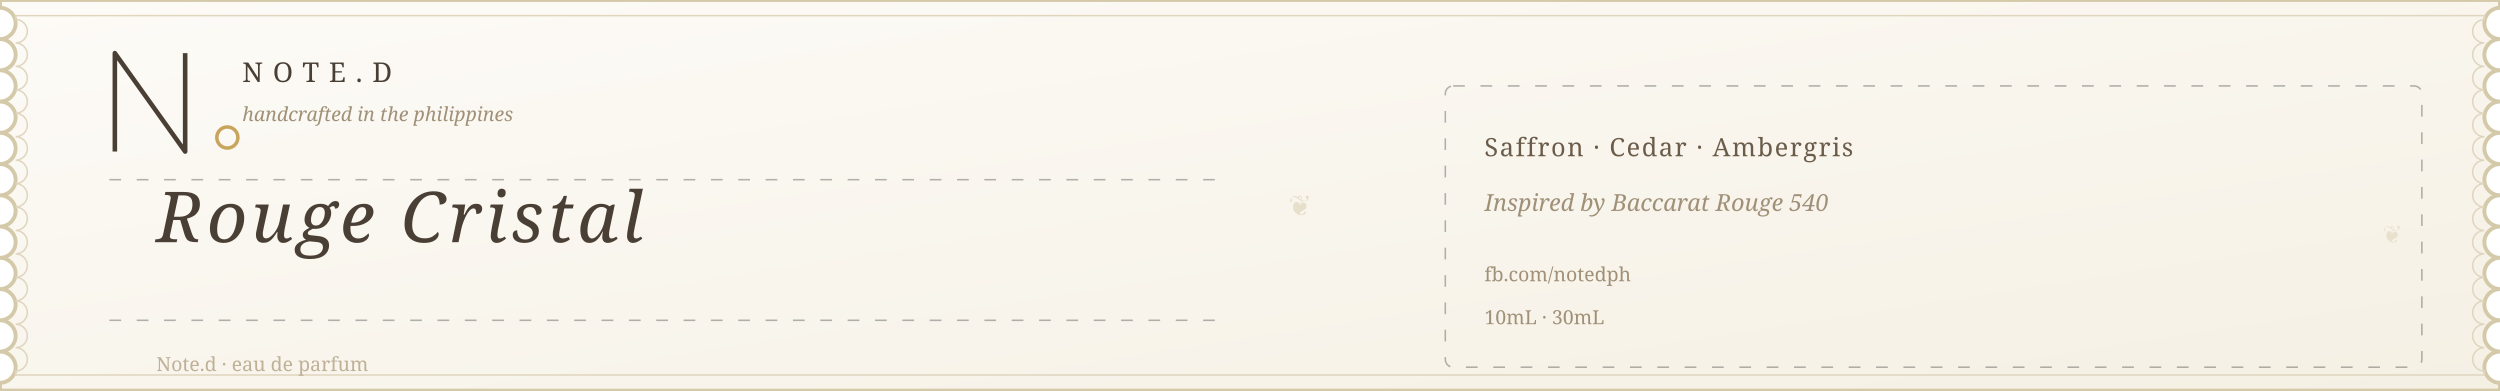
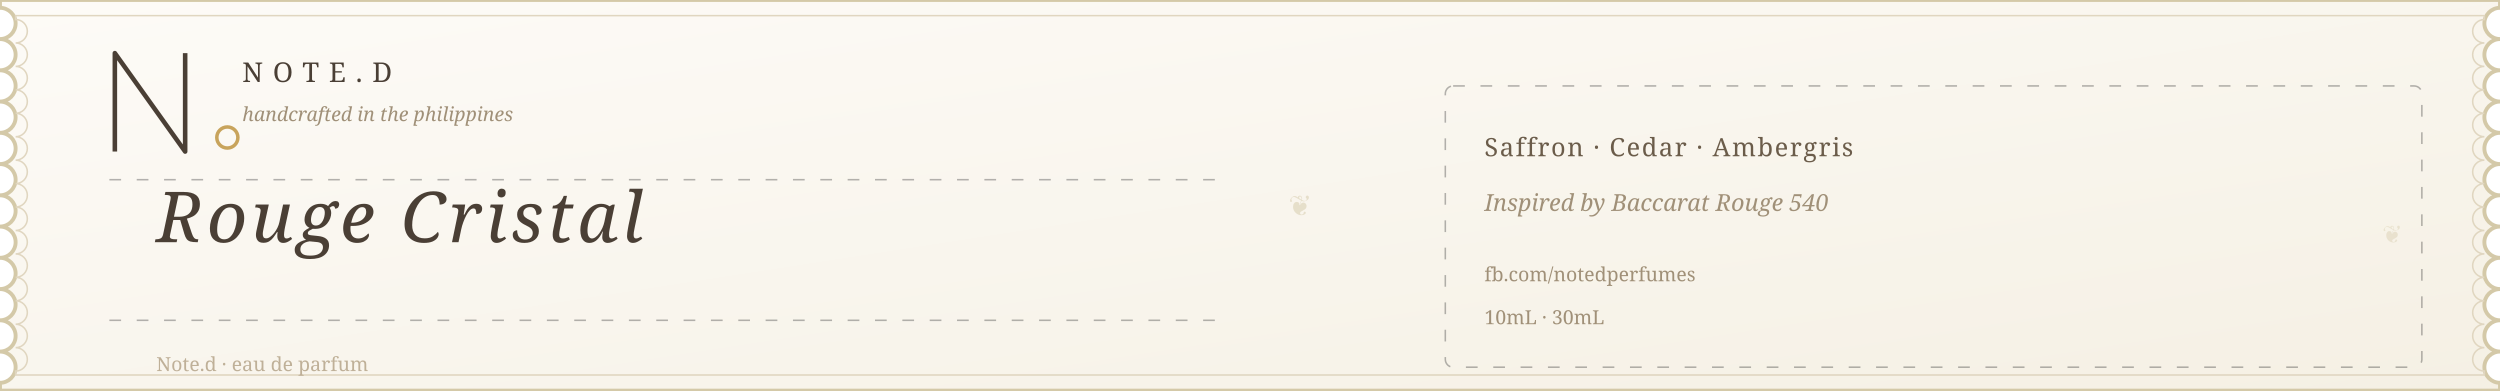
<svg xmlns="http://www.w3.org/2000/svg" viewBox="0 0 640 100" fill="none">
  <defs>
    <linearGradient id="bg" x1="0" y1="0" x2="1" y2="1">
      <stop offset="0%" stop-color="#fdfbf7" />
      <stop offset="100%" stop-color="#f5f0e4" />
    </linearGradient>
  </defs>
  <path d="M 0,0 L 640,0 L 640,2.0 a 4,4 0 0,0 0,8 a 4,4 0 0,0 0,8 a 4,4 0 0,0 0,8 a 4,4 0 0,0 0,8 a 4,4 0 0,0 0,8 a 4,4 0 0,0 0,8 a 4,4 0 0,0 0,8 a 4,4 0 0,0 0,8 a 4,4 0 0,0 0,8 a 4,4 0 0,0 0,8 a 4,4 0 0,0 0,8 a 4,4 0 0,0 0,8 L 640,100 L 0,100 L 0,98.0 a 4,4 0 0,0 0,-8 a 4,4 0 0,0 0,-8 a 4,4 0 0,0 0,-8 a 4,4 0 0,0 0,-8 a 4,4 0 0,0 0,-8 a 4,4 0 0,0 0,-8 a 4,4 0 0,0 0,-8 a 4,4 0 0,0 0,-8 a 4,4 0 0,0 0,-8 a 4,4 0 0,0 0,-8 a 4,4 0 0,0 0,-8 a 4,4 0 0,0 0,-8 L 0,0 Z" fill="url(#bg)" stroke="#d4c9a8" stroke-width="1" />
  <path d="M 4,4 L 636,4 L 636,5.0 a 3,3 0 0,0 0,6 a 3,3 0 0,0 0,6 a 3,3 0 0,0 0,6 a 3,3 0 0,0 0,6 a 3,3 0 0,0 0,6 a 3,3 0 0,0 0,6 a 3,3 0 0,0 0,6 a 3,3 0 0,0 0,6 a 3,3 0 0,0 0,6 a 3,3 0 0,0 0,6 a 3,3 0 0,0 0,6 a 3,3 0 0,0 0,6 a 3,3 0 0,0 0,6 a 3,3 0 0,0 0,6 a 3,3 0 0,0 0,6 L 636,96 L 4,96 L 4,95.0 a 3,3 0 0,0 0,-6 a 3,3 0 0,0 0,-6 a 3,3 0 0,0 0,-6 a 3,3 0 0,0 0,-6 a 3,3 0 0,0 0,-6 a 3,3 0 0,0 0,-6 a 3,3 0 0,0 0,-6 a 3,3 0 0,0 0,-6 a 3,3 0 0,0 0,-6 a 3,3 0 0,0 0,-6 a 3,3 0 0,0 0,-6 a 3,3 0 0,0 0,-6 a 3,3 0 0,0 0,-6 a 3,3 0 0,0 0,-6 a 3,3 0 0,0 0,-6 L 4,4 Z" fill="none" stroke="#e0d6c0" stroke-width="0.4" />
  <g transform="translate(24,10) scale(0.9)">
    <path d="M6 32 L6 4 L26 32 L26 4" stroke="#4a3f35" stroke-width="1.3" stroke-linejoin="round" fill="none" />
    <circle cx="38" cy="28" r="3" stroke="#c8a45c" stroke-width="1" fill="none" />
  </g>
  <text x="62" y="21" font-family="Georgia,serif" font-size="7" fill="#4a3f35" letter-spacing="2.5">NOTE.D</text>
  <text x="62" y="31" font-family="Georgia,serif" font-size="5" fill="#a09078" font-style="italic">handcrafted in the philippines</text>
  <text x="40" y="62" font-family="Georgia,serif" font-size="18" fill="#4a3f35" font-style="italic" letter-spacing="1">Rouge Cristal</text>
  <line x1="28" y1="46" x2="315" y2="46" stroke="#2a2a2a" stroke-width="0.4" opacity="0.35" stroke-dasharray="3 4" />
  <line x1="28" y1="82" x2="315" y2="82" stroke="#2a2a2a" stroke-width="0.4" opacity="0.35" stroke-dasharray="3 4" />
  <text x="40" y="95" font-family="Georgia,serif" font-size="5" fill="#bfb098">Note.d  ·  eau de parfum</text>
  <text x="330" y="55" font-family="Georgia,serif" font-size="7" fill="#d4c9a8" opacity="0.5">❦</text>
  <rect x="370" y="22" width="250" height="72" rx="2" stroke="#2a2a2a" stroke-width="0.4" fill="none" opacity="0.35" stroke-dasharray="3 4" />
  <text x="380" y="40" font-family="Georgia,serif" font-size="6.5" fill="#6b5c4a" letter-spacing="0.4">Saffron  ·  Cedar  ·  Ambergris</text>
  <text x="380" y="54" font-family="Georgia,serif" font-size="6" fill="#a09078" font-style="italic">Inspired by Baccarat Rouge 540</text>
-   <text x="380" y="72" font-family="Georgia,serif" font-size="5" fill="#a09078">fb.com/notedph</text>
+   <text x="380" y="72" font-family="Georgia,serif" font-size="5" fill="#a09078">fb.com/notedperfumes</text>
  <text x="380" y="83" font-family="Georgia,serif" font-size="5" fill="#a09078">10mL · 30mL</text>
  <text x="610" y="62" font-family="Georgia,serif" font-size="6" fill="#d4c9a8" opacity="0.4">❦</text>
</svg>
